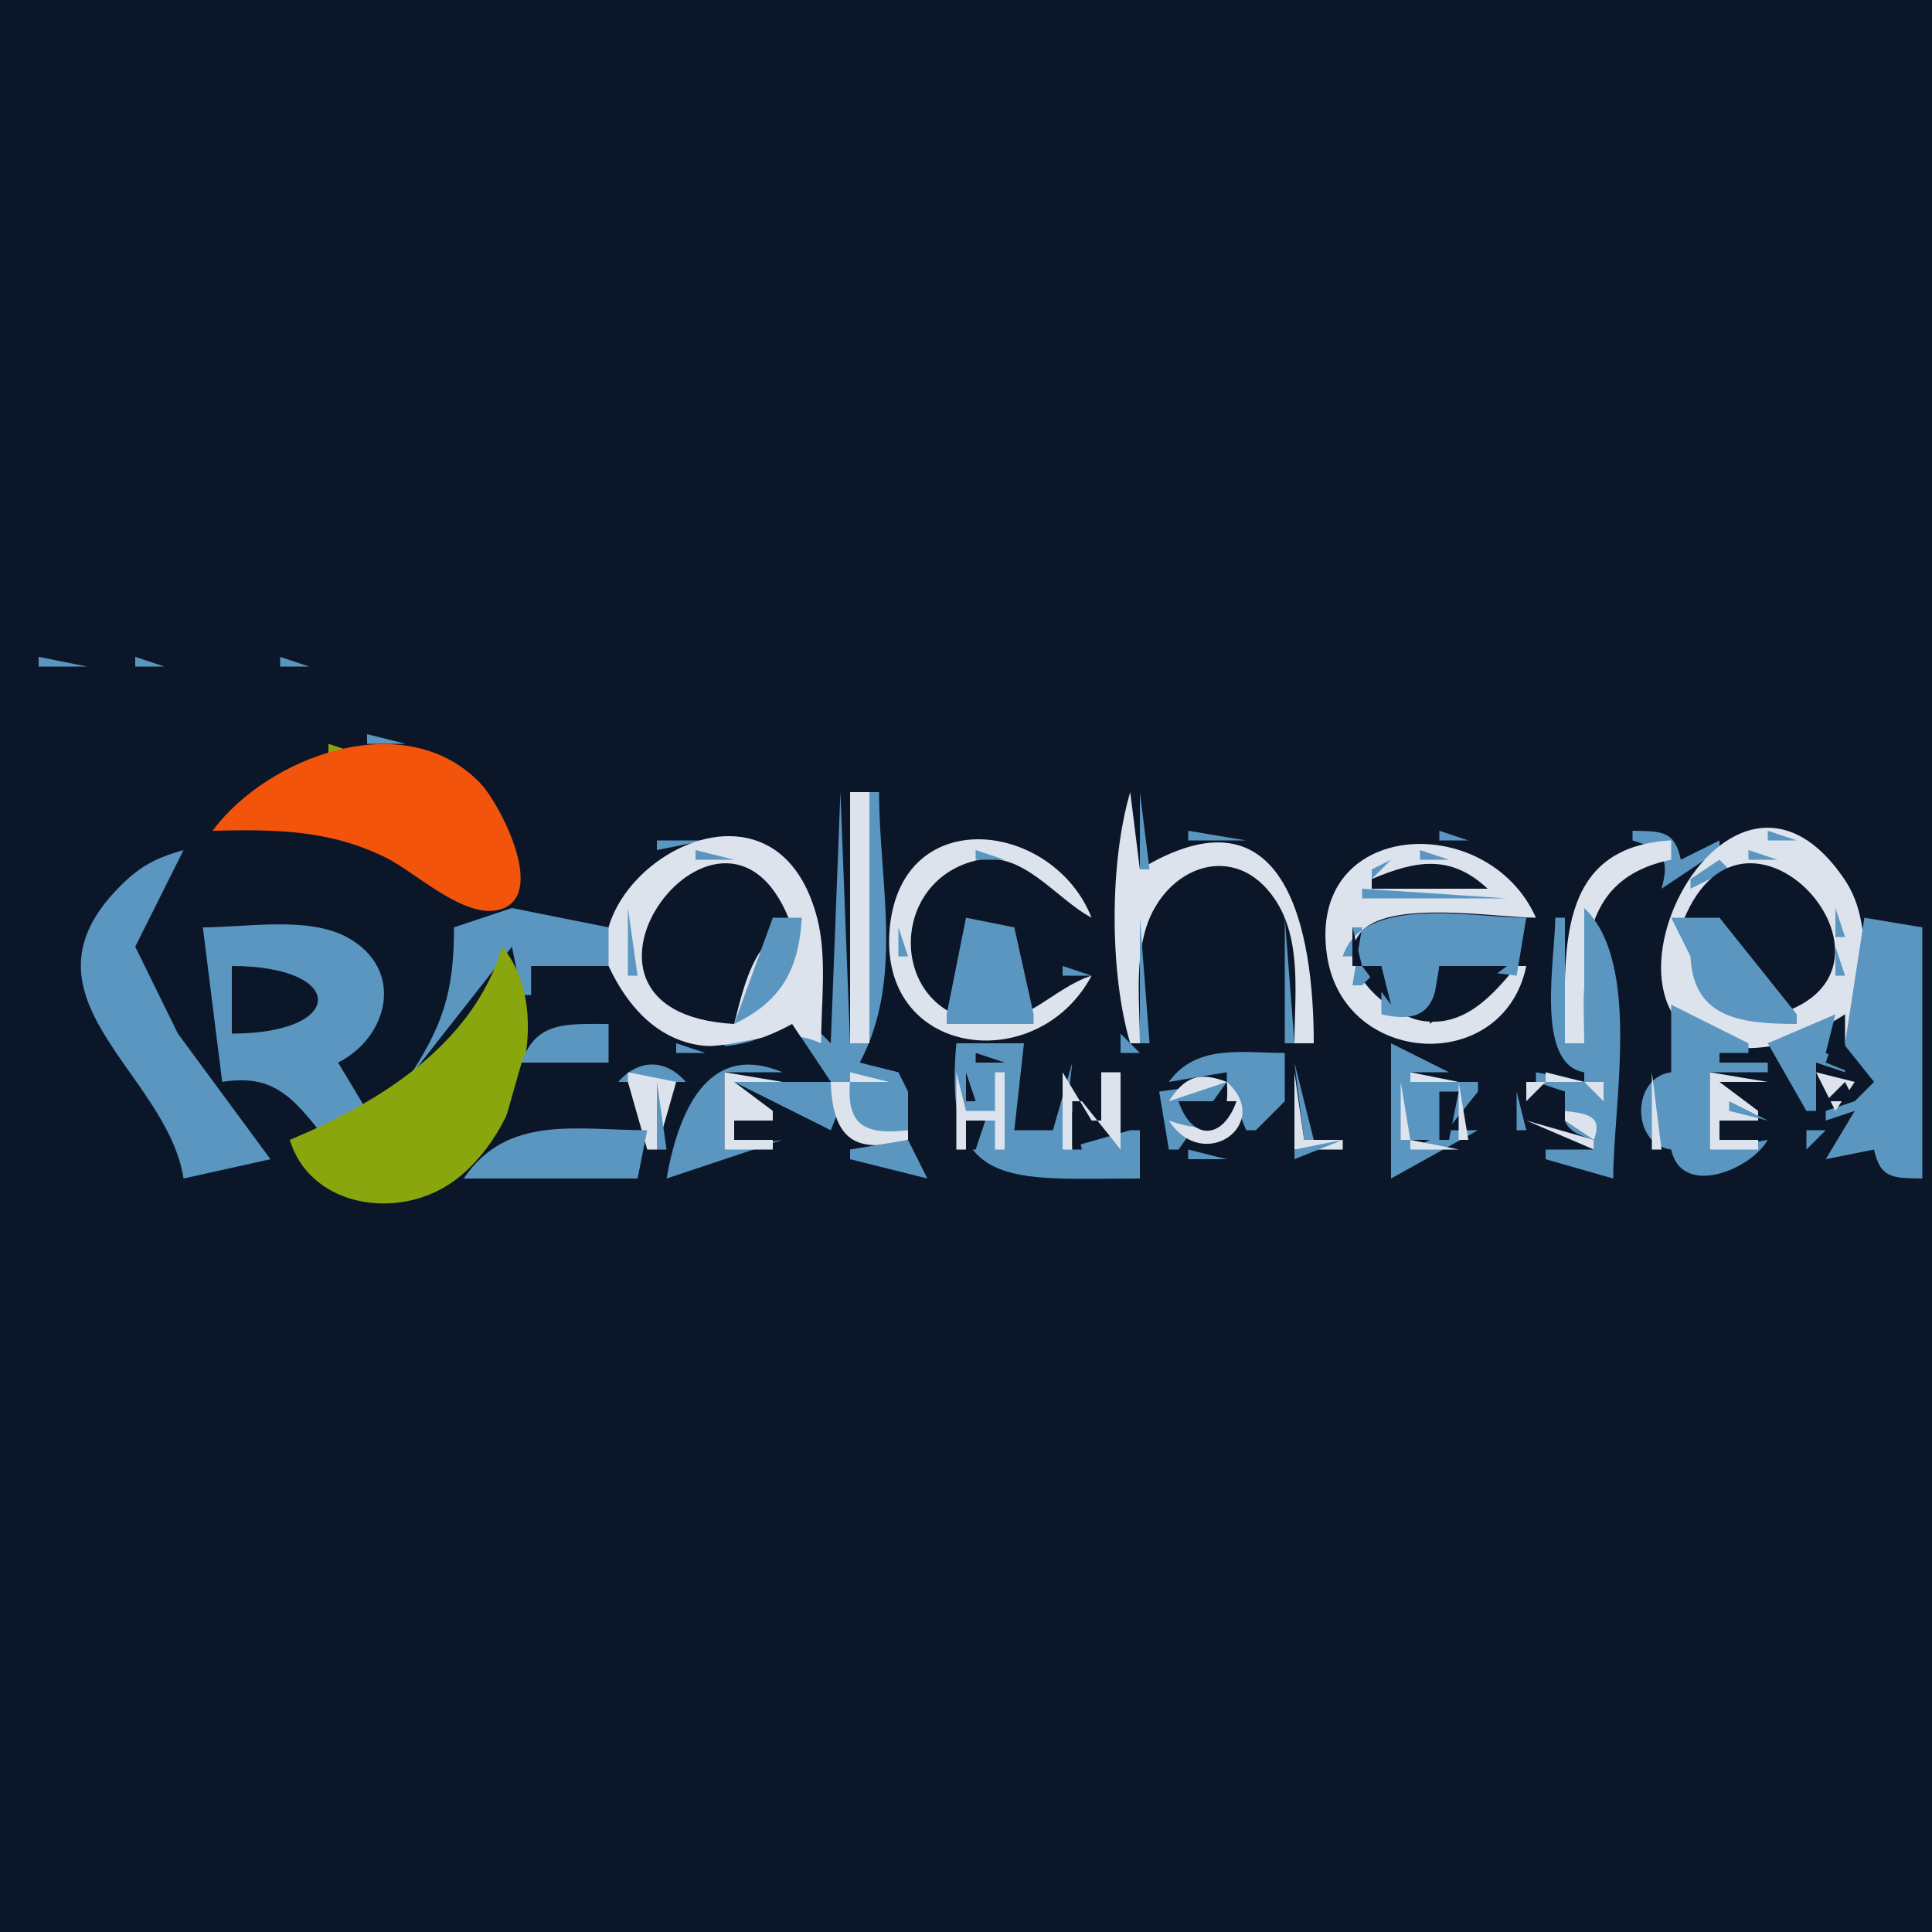
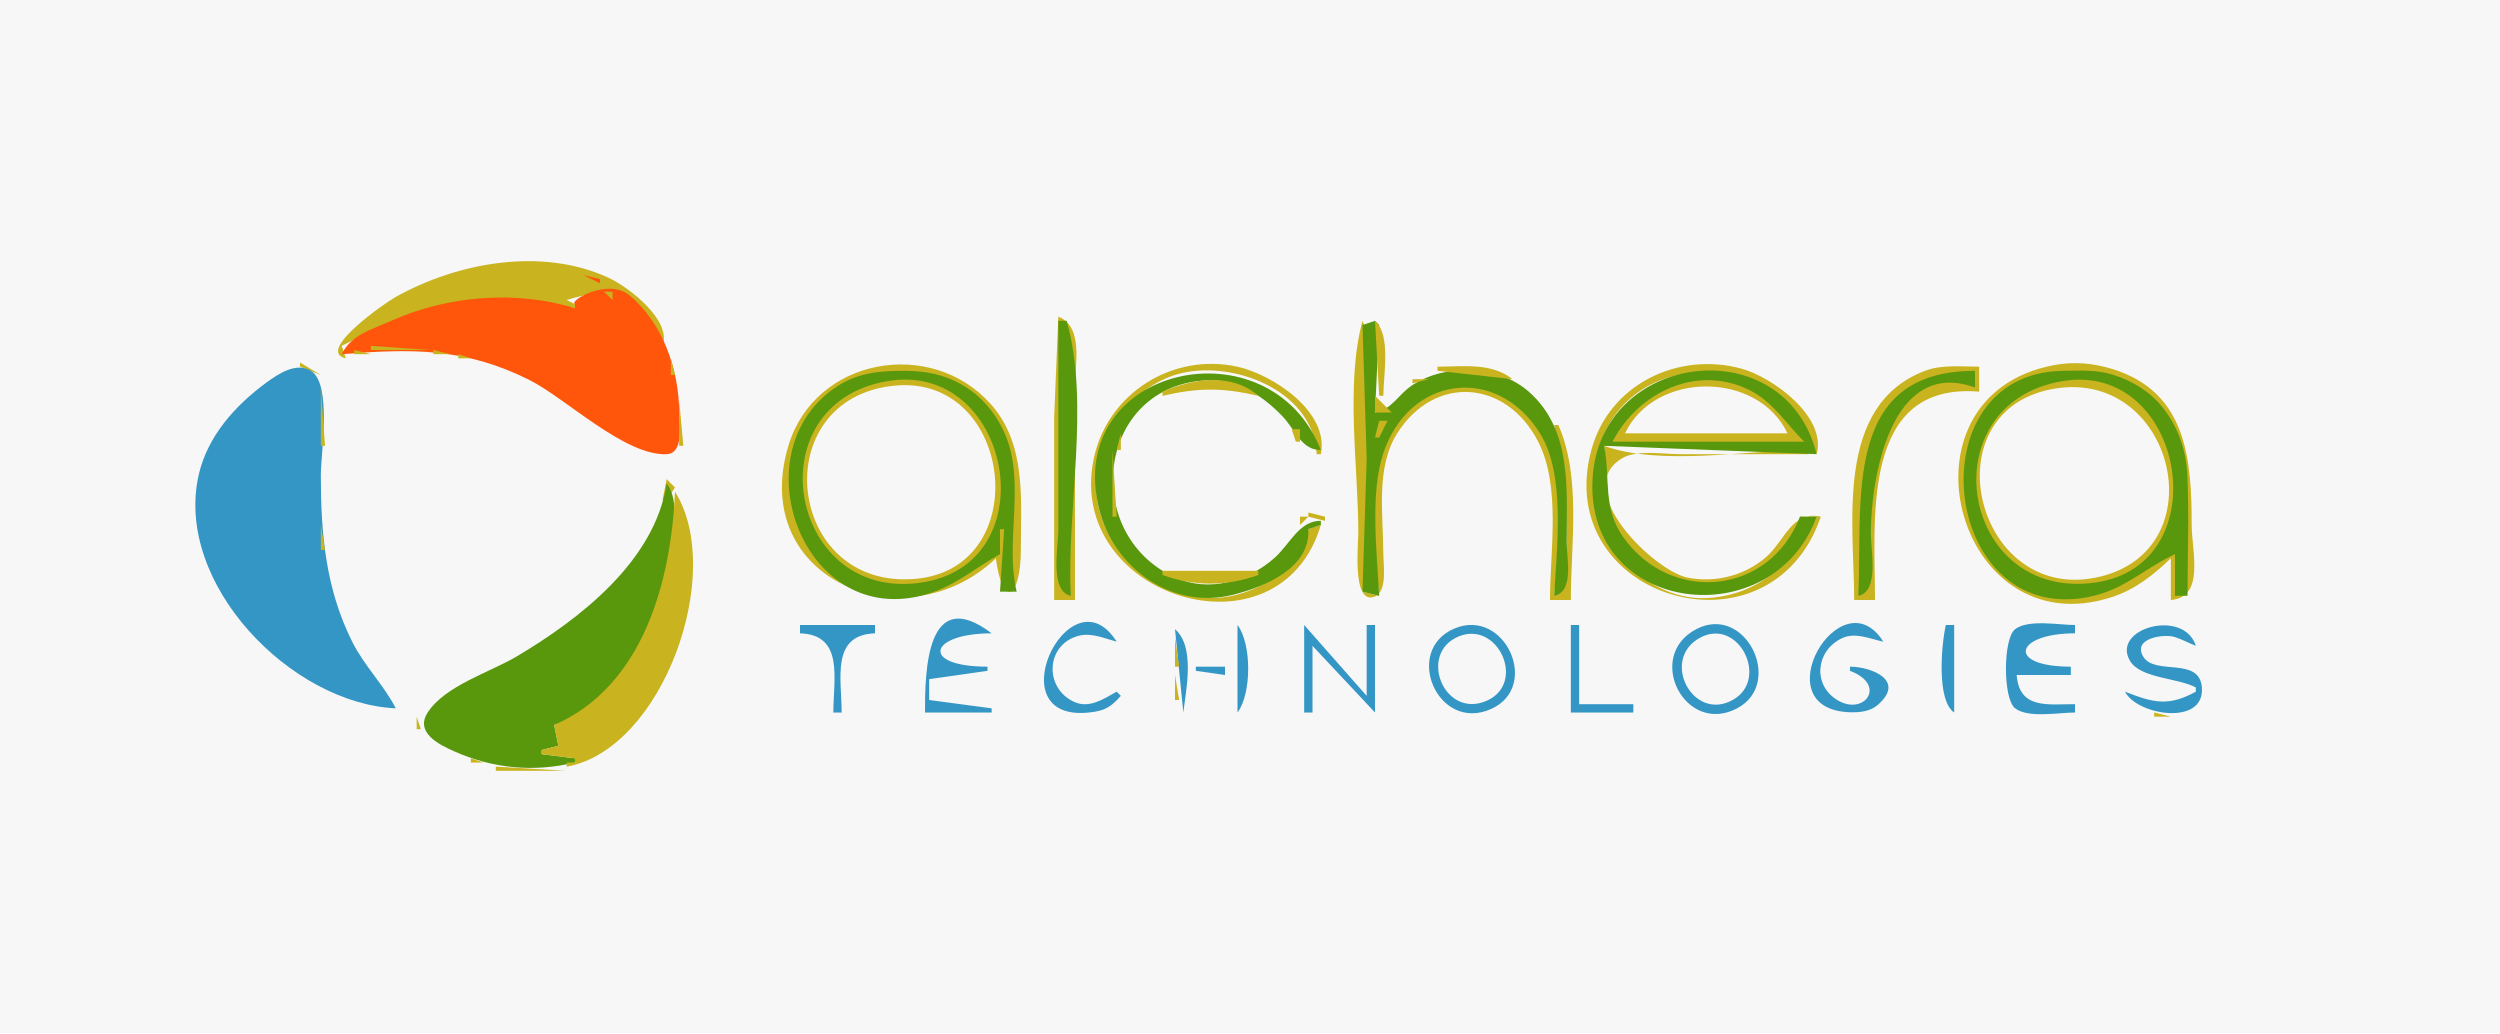
- <svg xmlns="http://www.w3.org/2000/svg" width="200" height="200">
-   <path style="fill:#0b1729; stroke:none;" d="M0 0L0 200L200 200L200 0L0 0z" />
-   <path style="fill:#5a96c0; stroke:none;" d="M4 68L4 69L9 69L4 68M14 68L14 69L17 69L14 68M29 68L29 69L32 69L29 68M38 76L38 77L42 77L38 76M33 77L34 78L33 77z" />
-   <path style="fill:#8aa60e; stroke:none;" d="M34 77L34 78L37 78L34 77z" />
-   <path style="fill:#f2540b; stroke:none;" d="M22 86C28.42 85.854 34.096 85.868 40 88.81C43.044 90.327 48.053 95.141 51.681 94.172C56.801 92.805 51.698 83.167 49.772 81.133C42.044 72.969 27.771 78.233 22 86z" />
-   <path style="fill:#5a96c0; stroke:none;" d="M44 77L45 78L44 77M30 78L31 79L30 78z" />
-   <path style="fill:#8aa60e; stroke:none;" d="M31 78L32 79L31 78z" />
-   <path style="fill:#5a96c0; stroke:none;" d="M28 79L29 80L28 79z" />
-   <path style="fill:#8aa60e; stroke:none;" d="M29 79L30 80L29 79z" />
-   <path style="fill:#5a96c0; stroke:none;" d="M48 79L49 80L48 79M26 80L27 81L26 80z" />
-   <path style="fill:#8aa60e; stroke:none;" d="M27 80L28 81L27 80z" />
-   <path style="fill:#5a96c0; stroke:none;" d="M49 80L50 81L49 80M25 81L26 82L25 81M50 81L51 82L50 81z" />
-   <path style="fill:#8aa60e; stroke:none;" d="M24 82L25 83L24 82z" />
-   <path style="fill:#5a96c0; stroke:none;" d="M51 82L52 83L51 82M87 82L86 108L83 105L75 108L75 109L82 106L86 112L76 112L86 117L88 112C87.061 116.933 89.467 117.955 94 117L94 113L93 111L89 110C93.611 101.404 91 91.323 91 82L90 82L90 108L88 108L87 82z" />
-   <path style="fill:#dce3ed; stroke:none;" d="M88 82L88 108L90 108L90 82L88 82z" />
-   <path style="fill:#5a96c0; stroke:none;" d="M116 82L117 83L116 82z" />
-   <path style="fill:#dce3ed; stroke:none;" d="M117 82C114.848 89.281 114.848 100.719 117 108L118 108C118 104.128 117.464 99.741 118.653 96.004C120.663 89.682 127.86 86.946 131.991 93.109C134.828 97.341 134 103.166 134 108L136 108C136 96.306 133.149 80.795 118 90L117 82z" />
-   <path style="fill:#5a96c0; stroke:none;" d="M118 82L118 90L119 90L118 82z" />
-   <path style="fill:#8aa60e; stroke:none;" d="M23 83L24 84L23 83M22 84L23 85L22 84z" />
-   <path style="fill:#5a96c0; stroke:none;" d="M52 84L53 85L52 84M21 85L22 86L21 85M68 87L68 88L73 87L68 87z" />
-   <path style="fill:#dce3ed; stroke:none;" d="M85 108C85 103.835 85.644 99.057 84.583 95C79.248 74.604 50.906 96.226 68.083 106.889C74.16 110.661 79.215 105.348 85 108z" />
-   <path style="fill:#5a96c0; stroke:none;" d="M75.667 86.333L76.333 86.667L75.667 86.333M99.667 86.333L100.333 86.667L99.667 86.333z" />
-   <path style="fill:#dce3ed; stroke:none;" d="M113 101C109.173 102.214 106.302 106.091 102 105.793C92.118 105.11 91.677 91.369 101.001 89.083C105.849 87.893 109.204 92.989 113 95C109.034 84.985 93.382 83.046 92.113 96C90.793 109.465 107.371 111.588 113 101z" />
-   <path style="fill:#5a96c0; stroke:none;" d="M104.667 86.333L105.333 86.667L104.667 86.333M123 86L123 87L129 87L123 86M145.667 86.333L146.333 86.667L145.667 86.333z" />
-   <path style="fill:#dce3ed; stroke:none;" d="M158 100L157 100C154.499 103.103 151.466 106.484 147.001 105.638C143.877 105.046 137.998 100.182 140.792 96.603C143.577 93.037 154.892 95 159 95C154.014 83.79 135.182 84.757 137.384 99C139.156 110.454 155.663 111.31 158 100z" />
-   <path style="fill:#5a96c0; stroke:none;" d="M149 86L149 87L152 87L149 86M169 86L169 87C172.087 87.931 172.903 88.831 172 92L178 88L178 87L174 89C173.346 85.946 171.993 86.064 169 86M179.667 86.333L180.333 86.667L179.667 86.333z" />
-   <path style="fill:#dce3ed; stroke:none;" d="M191 105L191 108L193 108C193 104.365 193.257 100.619 192.895 97C192.686 94.909 192.174 92.877 190.991 91.109C177.743 71.302 159.553 112.452 183.998 108.199C186.616 107.744 188.785 106.364 191 105z" />
-   <path style="fill:#5a96c0; stroke:none;" d="M183 86L183 87L186 87L183 86M78.667 87.333L79.333 87.667L78.667 87.333M97 87L98 88L97 87M107 87L108 88L107 87M121 87L122 88L121 87M130 87L131 88L130 87M142.667 87.333L143.333 87.667L142.667 87.333M152.667 87.333L153.333 87.667L152.667 87.333M167 87L168 88L167 87z" />
-   <path style="fill:#dce3ed; stroke:none;" d="M162 108L164 108C164 99.768 163.023 91.019 173 89L173 87C160.904 87.663 162 98.681 162 108z" />
-   <path style="fill:#5a96c0; stroke:none;" d="M187 87L188 88L187 87M19 122L28 120L18.417 107L14 98L19 88C16.615 88.669 14.918 89.406 13.05 91.148C0.375 102.964 17.266 110.76 19 122M53 88L54 89L53 88M72 88L72 89L76 89L72 88M80 88L81 89L80 88M95 88L96 89L95 88M101 88L101 89L104 89L101 88M109 88L110 89L109 88M120 88L121 89L120 88M131 88L132 89L131 88M141 88L142 89L141 88M147 88L147 89L150 89L147 88M165 88L166 89L165 88M181 88L181 89L184 89L181 88M70 89L71 90L70 89z" />
-   <path style="fill:#0b1729; stroke:none;" d="M76 106C76.944 102.359 78.015 97.017 82 96C75.369 76.966 54.327 104.813 76 106z" />
-   <path style="fill:#5a96c0; stroke:none;" d="M77 89L78 90L77 89M81 89L82 90L81 89M94 89L95 90L94 89M98.667 89.333L99.333 89.667L98.667 89.333M105.667 89.333L106.333 89.667L105.667 89.333M110 89L111 90L110 89M123 89L124 90L123 89M128 89L129 90L128 89M140 89L141 90L140 89M144 89L142 90L142 91L144 89z" />
-   <path style="fill:#0b1729; stroke:none;" d="M142 91L142 92L154 92C150.173 88.415 146.582 89.061 142 91z" />
-   <path style="fill:#5a96c0; stroke:none;" d="M151 89L152 90L151 89M156 89L157 90L156 89M164 89L165 90L164 89M169 89L170 90L169 89M178 89L175 91L175 92L179 90L178 89z" />
-   <path style="fill:#0b1729; stroke:none;" d="M174 96L178 95L184 105C199.679 100.348 180.198 78.615 174 96z" />
-   <path style="fill:#5a96c0; stroke:none;" d="M185 89L186 90L185 89M190 89L191 90L190 89M65 90L66 91L65 90M68 90L69 91L68 90M79 90L80 91L79 90M82 90L83 91L82 90M93 90L94 91L93 90M97 90L98 91L97 90M107 90L108 91L107 90M111 90L112 91L111 90M121 90L122 91L121 90M130 90L131 91L130 90M133 90L134 91L133 90M139 90L140 91L139 90M153 90L154 91L153 90M163.333 90.667L163.667 91.333L163.333 90.667M167 90L168 91L167 90M187 90L188 91L187 90M64 91L65 92L64 91M67 91L68 92L67 91M80 91L81 92L80 91M83 91L84 92L83 91M120 91L121 92L120 91M131 91L132 92L131 91M134 91L135 92L134 91M138 91L139 92L138 91M141 92L141 93L156 93L141 92M157 91L158 92L157 91M166 91L167 92L166 91M188 91L189 92L188 91M191 91L192 92L191 91M66.333 92.667L66.667 93.333L66.333 92.667M92 92L93 93L92 92M95 92L96 93L95 92M109 92L110 93L109 92M112.333 92.667L112.667 93.333L112.333 92.667M158.333 92.667L158.667 93.333L158.333 92.667M162.333 92.667L162.667 93.333L162.333 92.667M165 92L166 93L165 92M189.333 92.667L189.667 93.333L189.333 92.667M192.333 92.667L192.667 93.333L192.333 92.667M63 93L64 94L63 93M81 93L82 94L81 93M84.333 93.667L84.667 94.333L84.333 93.667M94.333 93.667L94.667 94.333L94.333 93.667M119 93L120 94L119 93M132 93L133 94L132 93M135.333 93.667L135.667 94.333L135.333 93.667M137.333 93.667L137.667 94.333L137.333 93.667M171.333 93.667L171.667 94.333L171.333 93.667M174 93L175 94L174 93M53 94L47 96C46.999 102.826 45.811 106.328 42 112L53 98L54 103L55 103L55 100L63 100L63 96L53 94M65 94L65 101L66 101L65 94M110 94L111 95L110 94M164 94L164 108L162 108L162 95L161 95C161 99.211 158.856 110.179 164 111L164 112L159 111L159 112L162 113C161.478 116.092 161.919 117.14 165 118L165 119L160 119L160 120L167 122C167 114.318 169.93 99.641 164 94M190 94L190 97L191 97L190 94M80 95L76 106C80.891 103.663 82.708 100.332 83 95L80 95M100 95L98 105L98 106L107 106L107 105L105 96L100 95M118 95L118 108L119 108L118 95M133 95L133 108L134 108L133 95M139 99L140 99L140 96L141 96L140 102L141 102L143 100L143 105C147.415 106.005 148.663 104.319 149 100L157 101L158 95C152.367 95 141.14 92.553 139 99M173 95L175 99C175.282 105.544 180.487 105.981 186 106L186 105L178 95L173 95M193 95L191 108L191 109L194 112L192 114L189 115L189 116L192 115L189 120L194 119C194.654 122.054 196.007 121.936 199 122L199 96L193 95M21 96L23 112C27.908 111.201 30.042 113.246 33 117L38 115L35 110C40.214 107.37 41.987 100.339 35.941 97.028C31.924 94.828 25.446 96 21 96M93 96L93 99L94 99L93 96z" />
-   <path style="fill:#0b1729; stroke:none;" d="M140 96L140 100L141 100L140 96z" />
-   <path style="fill:#8aa60e; stroke:none;" d="M52 98C48.993 108.124 39.267 114.121 30 118C31.985 124.598 40.29 126.238 45.985 122.91C53.445 118.552 57.729 105.001 52 98z" />
-   <path style="fill:#0b1729; stroke:none;" d="M81.333 98.667L81.667 99.333L81.333 98.667z" />
-   <path style="fill:#5a96c0; stroke:none;" d="M190 98L190 101L191 101L190 98z" />
-   <path style="fill:#0b1729; stroke:none;" d="M174.333 99.667L174.667 100.333L174.333 99.667M24 100L24 107C35.882 106.991 35.883 100.009 24 100M55 100L55 106L63 106L63 110L54 110L52 117L67 117L64 110L71 110L69 119L70 119C73.96 108.818 76.838 111.391 86 112L82 106C74.005 110.398 67.043 108.645 63 100L55 100z" />
-   <path style="fill:#5a96c0; stroke:none;" d="M94.333 100.667L94.667 101.333L94.333 100.667M110 100L110 101L113 101L110 100M137.333 100.667L137.667 101.333L137.333 100.667z" />
-   <path style="fill:#0b1729; stroke:none;" d="M141 100L144 104L143 100L141 100M149 100L148 106L156 100L149 100z" />
-   <path style="fill:#5a96c0; stroke:none;" d="M158.333 100.667L158.667 101.333L158.333 100.667M171.333 100.667L171.667 101.333L171.333 100.667M63.333 101.667L63.667 102.333L63.333 101.667M66.333 101.667L66.667 102.333L66.333 101.667M189.333 101.667L189.667 102.333L189.333 101.667M92 102L93 103L92 102M95 102L96 103L95 102M109 102L110 103L109 102M112 102L113 103L112 102M155 102L156 103L155 102M64 103L65 104L64 103M67 103L68 104L67 103M96 103L97 104L96 103M108 103L109 104L108 103M138 103L139 104L138 103M154 103L155 104L154 103M157 103L158 104L157 103M172 103L173 104L172 103M188 103L189 104L188 103M65 104L66 105L65 104M68 104L69 105L68 104M97 104L98 105L97 104M107 104L108 105L107 104M139 104L140 105L139 104M153 104L154 105L153 104M173 104L173 111C168.857 111.521 168.857 118.479 173 119C174.071 123.996 181.201 121.143 183 118L177 119L177 111L183 111L183 110L178 110L178 109L181 109L181 108L173 104z" />
-   <path style="fill:#0b1729; stroke:none;" d="M178 104L179 105L178 104z" />
-   <path style="fill:#5a96c0; stroke:none;" d="M187 104L188 105L187 104M70 105L71 106L70 105M94 105L95 106L94 105M110 105L111 106L110 105M140 105L141 106L140 105M151 105L152 106L151 105M190 105L183 108L187 115L188 115L188 110L191 111L191 110L189 109L190 105M54 110L63 110L63 106C58.85 106.015 55.456 105.613 54 110M67 106L68 107L67 106M73 106L74 107L73 106M95 106L96 107L95 106M109 106L110 107L109 106M141 106L142 107L141 106M154 106L155 107L154 106M68 107L69 108L68 107M97 107L98 108L97 107M107 107L108 108L107 107M116 107L116 109L118 109L116 107M142.667 107.333L143.333 107.667L142.667 107.333M152.667 107.333L153.333 107.667L152.667 107.333z" />
-   <path style="fill:#0b1729; stroke:none;" d="M175 107L176 108L175 107M190 107L189 110L194 112L190 107z" />
-   <path style="fill:#5a96c0; stroke:none;" d="M70 108L70 109L73 109L70 108M99 108C97.603 123.378 104.505 122 118 122L118 117L117 117L110 119L111 110L109 117L105 117L106 108L99 108M134.667 108.333L135.333 108.667L134.667 108.333M144 108L144 122L153 117L150 117L146 119L146 118L149 118L153 113L153 112L146 112L146 111L150 111L144 108M149.667 108.333L150.333 108.667L149.667 108.333z" />
-   <path style="fill:#0b1729; stroke:none;" d="M101 109L101 110L104 110L101 109z" />
-   <path style="fill:#5a96c0; stroke:none;" d="M121 112L127 111L127 112L120 113L121 119L122 119L127 112L129 117L130 117L133 114L133 109C128.514 109 123.846 108.053 121 112M64 112L71 112C68.9 109.597 66.1 109.597 64 112M69 122L81 118L75 119L75 111L81 111C73.093 107.688 70.167 115.433 69 122z" />
-   <path style="fill:#0b1729; stroke:none;" d="M87 110L88 111L87 110z" />
-   <path style="fill:#5a96c0; stroke:none;" d="M114.667 110.333L115.333 110.667L114.667 110.333M134 110L135 118L136 118L134 110z" />
-   <path style="fill:#0b1729; stroke:none;" d="M188 110L189 111L188 110z" />
-   <path style="fill:#dce3ed; stroke:none;" d="M65 111L65 112L67 119L68 119L70 112L65 111M75 111L75 119L80 119L80 118L76 118L76 116L80 116L80 115L76 112L81 112L75 111M88 111L88 112L92 112L88 111M99 111L99 119L100 119L100 116L103 116L103 119L104 119L104 111L103 111L103 115L100 115L99 111z" />
-   <path style="fill:#0b1729; stroke:none;" d="M100 111L100 114L101 114L100 111z" />
-   <path style="fill:#dce3ed; stroke:none;" d="M110 111L110 119L111 119L111 114L112 114L116 119L116 111L114 111L114 116L113 116L110 111M121 114L127 112C124.12 110.902 122.65 111.445 121 114M134 111L134 119L139 119L139 118L135 118L134 111M146 111L146 112L151 112L146 111M160 111L160 112L164 112L160 111M171 111L171 119L172 119L171 111M177 111L177 119L182 119L182 118L178 118L178 116L182 116L182 115L178 112L183 112L177 111M188 111L190 115L192 112L188 111z" />
-   <path style="fill:#5a96c0; stroke:none;" d="M40 112L41 113L40 112M53.333 112.667L53.667 113.333L53.333 112.667M66 112L67 113L66 112M68 112L68 119L69 119L68 112z" />
-   <path style="fill:#dce3ed; stroke:none;" d="M86 112C86.187 117.707 88.359 119.606 94 118L94 117C89.666 117.484 87.599 116.624 88 112L86 112M92.667 112.333L93.333 112.667L92.667 112.333M127 112C127.414 116.759 125.213 117.486 121 116C124.635 121.602 131.843 116.253 127 112M145 112L145 118L146 118L145 112M151 112L151 118L152 118L151 112M158 112L158 114L160 112L158 112M164 112L166 114L166 112L164 112z" />
-   <path style="fill:#5a96c0; stroke:none;" d="M178.333 112.667L178.667 113.333L178.333 112.667M189 112L190 113L189 112z" />
-   <path style="fill:#0b1729; stroke:none;" d="M189 114L192 114L191 112L189 114z" />
-   <path style="fill:#dce3ed; stroke:none;" d="M192 112L193 113L192 112z" />
-   <path style="fill:#0b1729; stroke:none;" d="M77 113L78 114L77 113z" />
-   <path style="fill:#5a96c0; stroke:none;" d="M112 113L113 114L112 113z" />
-   <path style="fill:#0b1729; stroke:none;" d="M149 113L149 118L150 118L151 113L149 113z" />
-   <path style="fill:#5a96c0; stroke:none;" d="M157 113L157 117L158 117L157 113z" />
-   <path style="fill:#0b1729; stroke:none;" d="M159 113L162 118L162 113L159 113z" />
-   <path style="fill:#5a96c0; stroke:none;" d="M111 114L112 115L111 114z" />
-   <path style="fill:#0b1729; stroke:none;" d="M122 114C123.37 118.096 126.572 118.053 128 114L122 114z" />
-   <path style="fill:#5a96c0; stroke:none;" d="M151.333 114.667L151.667 115.333L151.333 114.667M179 114L179 115L183 116L179 114z" />
-   <path style="fill:#0b1729; stroke:none;" d="M192.667 114.333L193.333 114.667L192.667 114.333z" />
-   <path style="fill:#5a96c0; stroke:none;" d="M52 115L53 116L52 115z" />
-   <path style="fill:#0b1729; stroke:none;" d="M111 115L111 119L112 119L111 115z" />
-   <path style="fill:#5a96c0; stroke:none;" d="M113 115L114 116L113 115z" />
-   <path style="fill:#dce3ed; stroke:none;" d="M120 115L121 116L120 115z" />
-   <path style="fill:#5a96c0; stroke:none;" d="M153 115L154 116L153 115z" />
-   <path style="fill:#dce3ed; stroke:none;" d="M162 115L162 116L165 118C165.951 115.493 164.348 115.294 162 115M190.667 115.333L191.333 115.667L190.667 115.333z" />
-   <path style="fill:#5a96c0; stroke:none;" d="M76.333 116.667L76.667 117.333L76.333 116.667z" />
-   <path style="fill:#0b1729; stroke:none;" d="M87 116L88 117L87 116M100 116L100 119L101 119L102 116L100 116z" />
-   <path style="fill:#5a96c0; stroke:none;" d="M112 116L113 117L112 116z" />
-   <path style="fill:#0b1729; stroke:none;" d="M146 116L147 117L146 116z" />
-   <path style="fill:#dce3ed; stroke:none;" d="M158 116L165 119L165 118L158 116z" />
-   <path style="fill:#0b1729; stroke:none;" d="M164 116L165 117L164 116z" />
-   <path style="fill:#5a96c0; stroke:none;" d="M178.333 116.667L178.667 117.333L178.333 116.667z" />
-   <path style="fill:#dce3ed; stroke:none;" d="M192 116L191 119L192 116z" />
-   <path style="fill:#5a96c0; stroke:none;" d="M31 117L32 118L31 117M48 122L66 122L67 117C59.74 117 52.511 115.331 48 122M126 117L127 118L126 117M187 117L187 119L189 117L187 117M86 118L87 119L86 118M88 119L88 120L96 122L94 118L88 119M139 118L134 119L134 120L139 118z" />
-   <path style="fill:#dce3ed; stroke:none;" d="M146 118L146 119L151 119L146 118z" />
-   <path style="fill:#5a96c0; stroke:none;" d="M158 118L159 119L158 118z" />
-   <path style="fill:#dce3ed; stroke:none;" d="M188.667 118.333L189.333 118.667L188.667 118.333z" />
-   <path style="fill:#5a96c0; stroke:none;" d="M29.333 119.667L29.667 120.333L29.333 119.667M67 119L68 120L67 119M123 119L123 120L127 120L123 119M30 121L31 122L30 121M31 122L32 123L31 122M34 123L35 124L34 123M45 123L46 124L45 123M37 124L38 125L37 124M42 124L43 125L42 124z" />
+ <svg xmlns="http://www.w3.org/2000/svg" width="600" height="248">
+   <path style="fill:#f7f7f7; stroke:none;" d="M0 0L0 248L600 248L600 0L0 0z" />
+   <path style="fill:#c9b31e; stroke:none;" d="M83 86L82 83C100.329 73.64 117.686 69.356 138 74L138 73L136 72C147.627 68.264 153.776 71.104 159 83C161.334 76.924 150.903 68.897 146 66.639C130.046 59.29 109.876 62.951 95 71.25C92.183 72.821 75.648 84.383 83 86z" />
+   <path style="fill:#ff560b; stroke:none;" d="M136.667 65.333L137.333 65.667L136.667 65.333M140 66L144 68L144 67L140 66M138 73L138 74C124.072 69.585 107.351 70.944 94 76.952C89.33 79.054 84.407 80.213 82 85C98.587 83.691 111.415 83.374 127 91.167C135.773 95.553 149.992 109.469 160 109C164.211 108.803 163 101.77 163 99C163 88.854 159.054 77.4 151 70.833C145.857 66.64 136.326 72.272 138 73z" />
+   <path style="fill:#c9b31e; stroke:none;" d="M145 70L147 72L147 70L145 70M148 72L149 73L148 72M254 76L253 100L253 144L258 144L258 93C258 87.431 260.123 78.461 254 76z" />
+   <path style="fill:#59980d; stroke:none;" d="M254 77L254 127C254 131.385 251.851 141.897 257 143C255.932 122.272 261.679 96.994 256 77L254 77z" />
+   <path style="fill:#c9b31e; stroke:none;" d="M327 77C322.861 92.364 326 112.108 326 128C326 130.529 324.468 144.993 329.742 143.249C333.083 142.144 332 135.625 332 133C332.001 123.617 330.089 112.291 335.329 104.001C344.326 89.771 361.58 91.185 369.164 106C374.674 116.762 372 132.25 372 144L377 144C377 130.564 379.536 114.508 374 102L373 102C375.289 111.985 376 120.732 376 131C376 135.394 377.037 140.383 373 143C374.182 131.923 375.67 112.702 369.598 103.001C359.809 87.361 338.824 89.773 332.272 107C328.686 116.43 329.934 133.013 331 143L327 142C331.099 128.132 328 109.465 328 95C328 89.532 329.298 82.046 327 77z" />
+   <path style="fill:#59980d; stroke:none;" d="M327 78L328 110L327 142L331 143C330.48 132.91 328.793 118.624 331.916 109C338.036 90.137 359.218 87.361 369.598 104C375.816 113.968 373.617 131.634 373 143C377.853 141.96 376 134.088 376 130C376 117.492 377.349 103.274 367 94.083C359.613 87.523 347.143 87.152 339.028 92.389C335.558 94.628 334.197 98.22 330 99L331 78L330 77L327 78z" />
+   <path style="fill:#c9b31e; stroke:none;" d="M330 77L331 95L332 95C332 90.07 333.906 80.413 330 77M89 83L89 84L103 84L89 83M85 84L85 85L89 85L85 84M104 84L104 85L108 85L104 84M160 84L161 85L160 84M110 85L110 86L113 86L110 85M113.667 86.333L114.333 86.667L113.667 86.333M161 86L161 90L162 90L161 86M72 87L72 88L77 90L72 87M117.667 87.333L118.333 87.667L117.667 87.333M239 134C240.746 146.757 245 143.086 245 132C245 120.024 246.389 106.648 237.812 97.015C223.488 80.927 195.575 85.784 189.21 107C179.563 139.153 217.365 154.646 239 134M317 126L314 127C312.5 137.047 298.739 144.572 289 143.393C274.997 141.697 262.301 129.862 263.108 115C263.753 103.122 273.05 91.293 285 89.26C297.648 87.108 315.277 94.357 316 109L317 109C319.106 98.819 305.408 89.876 297 88.015C281.536 84.594 265.867 94.301 262.518 110C255.425 143.246 307.066 159.447 317 126M437 124C430.084 122.444 428.389 129.718 423.907 133.66C418.816 138.137 411.637 139.972 405 138.62C396.973 136.986 376.896 117.571 389.228 110.028C392.774 107.859 399.01 109 403 109L434 109L434 108C419.623 108 398.475 111.92 385 107C386.086 117.172 384.683 126.054 393.043 133.815C404.895 144.817 427.93 141.118 432 124L436 124C430.523 134.288 423.211 142.183 411 143.446C395.119 145.089 381.03 129.272 382.465 114C385.399 82.763 426.002 81.492 436 109C438.463 100.018 425.404 90.525 418 88.49C402.766 84.302 386.205 92.209 381.927 108C372.258 143.695 424.884 159.456 437 124M521 134L521 144C529.275 143.34 526 132.271 526 126C526 110.307 524.842 94.081 507 88.573C502.405 87.155 497.731 86.734 493 87.619C453.431 95.02 469.394 155.706 507 143.25C512.554 141.41 516.826 137.983 521 134z" />
+   <path style="fill:#3496c5; stroke:none;" d="M95 170C92.051 164.309 87.426 159.809 84.522 154C78.133 141.225 77 128.014 77 114C77 108.669 79.701 92.266 74.682 89.032C71.201 86.789 66.784 89.732 64 91.765C56.459 97.272 49.781 104.714 47.68 114C41.776 140.089 69.869 168.904 95 170z" />
+   <path style="fill:#c9b31e; stroke:none;" d="M119.667 88.333L120.333 88.667L119.667 88.333M345 88L345 89L363 91C357.912 86.954 351.17 88 345 88M445 144L450 144C450 124.897 446.439 91.62 475 94L475 88C470.749 88 466.047 87.456 462 88.995C440.204 97.284 445 125.704 445 144M122 89L123 90L122 89z" />
+   <path style="fill:#59980d; stroke:none;" d="M240 133L240 127L241 127L240 142L244 142C241.236 130.391 245.763 117.288 241.892 106C239.984 100.436 236.128 95.332 230.999 92.403C226.46 89.811 222.15 89.008 217 89C211.227 88.991 206.013 89.431 201.015 92.66C177.384 107.924 192.217 150.039 221 142.995C228.856 141.073 233.22 136.757 240 133M314 127L317 126L317 125C311.867 124.903 309.561 130.604 305.96 133.829C299.613 139.513 290.145 142.298 282 138.583C259.035 128.106 263.341 92.174 290 91.264C297.056 91.023 303.133 95.04 307.812 99.925C310.819 103.065 312.346 108.081 317 108C304.775 76.985 255.39 87.676 263.75 122C267.23 136.288 281.235 146.489 296 142.73C303.559 140.806 314.539 136.325 314 127z" />
+   <path style="fill:#c9b31e; stroke:none;" d="M343.667 89.333L344.333 89.667L343.667 89.333z" />
+   <path style="fill:#59980d; stroke:none;" d="M436 124L432 124C424.691 142.867 401.101 145.041 389.638 128.999C384.543 121.868 386.532 114.85 385 107L436 109C428.421 78.685 383.8 84.313 382.209 115C380.524 147.508 425.46 152.788 436 124M446 143C451.061 141.915 449 132.288 449 128C449 115.033 453.69 85.658 474 93L474 89C441.983 89.004 447.085 120.131 446 143M522 133L522 143L525 143C525 133.361 525.398 123.628 524.961 114C524.696 108.18 522.813 102.668 519.236 98.04C516.14 94.035 511.808 91.397 507 89.905C503.15 88.711 498.988 88.938 495 89.005C459.402 89.602 465.846 149.981 501 143.331C509.779 141.67 514.367 136.549 522 133z" />
+   <path style="fill:#c9b31e; stroke:none;" d="M124.667 90.333L125.333 90.667L124.667 90.333M339 91L339 92L343 91L339 91M127 91L128 92L127 91M162.333 91.667L162.667 92.333L162.333 91.667M213 91.468C180.476 96.985 189.499 145.487 222 139.671C251.682 134.359 242.465 86.47 213 91.468M279 94L279 95C287.714 93.007 293.286 93.007 302 95C295.537 89.355 286.292 90.863 279 94M363.667 91.333L364.333 91.667L363.667 91.333M387 106L433 106C428.714 101.76 425.559 96.494 420 93.688C407.336 87.294 393.195 94.121 387 106M495 91.468C462.676 96.912 470.444 144.538 503 139.79C532.787 135.446 524.285 86.537 495 91.468M129 92L130 93L129 92z" />
+   <path style="fill:#f7f7f7; stroke:none;" d="M215 92.528C183.459 95.285 188.49 141.989 220 138.895C248.394 136.107 243.155 90.068 215 92.528z" />
+   <path style="fill:#c9b31e; stroke:none;" d="M338 92L339 93L338 92M365 92L366 93L365 92z" />
+   <path style="fill:#f7f7f7; stroke:none;" d="M390 104L429 104C421.849 88.992 397.134 89.019 390 104z" />
+   <path style="fill:#c9b31e; stroke:none;" d="M77 93L77 107L78 107L77 93M336.667 93.333L337.333 93.667L336.667 93.333M366 93L367 94L366 93z" />
+   <path style="fill:#f7f7f7; stroke:none;" d="M492 93.479C463.227 99.42 474.24 144.477 503 138.62C532.816 132.549 521.708 87.345 492 93.479z" />
+   <path style="fill:#c9b31e; stroke:none;" d="M132.667 94.333L133.333 94.667L132.667 94.333M335 94L334 97L335 94M367 94L368 95L367 94M134 95L135 96L134 95M276 97L279 95L276 97M302 95L306 98L302 95M330 95L330 99L334 99L330 95M368 95L369 96L368 95M58 96L59 97L58 96M136 96L137 97L136 96M163 96L163 107L164 107L163 96M369 96L370 97L369 96M57 97L58 98L57 97M138 97L139 98L138 97M275 97L276 98L275 97M370 97L371 98L370 97M56 98L57 99L56 98M139 98L140 99L139 98M235 98L236 99L235 98M274 98L275 99L274 98M306 98L307 99L306 98M371.333 98.667L371.667 99.333L371.333 98.667M55 99L56 100L55 99M141 99L142 100L141 99M273 99L274 100L273 99M307 99L308 100L307 99M143 100L144 101L143 100M272 100L273 101L272 100M308 100L309 101L308 100M372 100L373 101L372 100M144 101L145 102L144 101M271 101L270 104L271 101M309.333 101.667L309.667 102.333L309.333 101.667M331 101L330 105L331 105L333 101L331 101M146 102L147 103L146 102M147 103L148 104L147 103M310 103L311 106L312 106L312 103L310 103M149 104L150 105L149 104M269 104L268 108L269 108L269 104M150.667 105.333L151.333 105.667L150.667 105.333M152 106L153 107L152 106M312.333 106.667L312.667 107.333L312.333 106.667M154.667 107.333L155.333 107.667L154.667 107.333M162 107L163 108L162 107M49 108L50 109L49 108M156.667 108.333L157.333 108.667L156.667 108.333M267 108L267 124L268 124L267 108M313 108L314 109L313 108M159.667 109.333L160.333 109.667L159.667 109.333M48 110L49 111L48 110M47 114L48 115L47 114M160 115L159 120L160 120L162 117L160 115z" />
+   <path style="fill:#59980d; stroke:none;" d="M160 116C157.208 134.624 139.105 148.591 124 157.548C117.599 161.344 106.76 164.58 102.623 171.029C99.562 175.8 105.292 178.677 109 180.32C118.38 184.475 128.06 185.394 138 183L138 182L130 181L130 180L134 179L133 174C149.7 169.051 158.398 148.935 160.7 133C161.448 127.821 163.284 120.341 160 116z" />
+   <path style="fill:#c9b31e; stroke:none;" d="M162 118C161.083 139.348 154.455 164.622 133 174L134 179L130 180L130 181L138 182L138 183L136 183L136 184C159.049 179.889 174.218 137.446 162 118M158.333 121.667L158.667 122.333L158.333 121.667M157.333 123.667L157.667 124.333L157.333 123.667M314 123L314 124L318 125L318 124L314 123M268.333 124.667L268.667 125.333L268.333 124.667M312 124L312 126L314 124L312 124M77 126L77 132L78 132L77 126M156 126L157 127L156 126M269.333 126.667L269.667 127.333L269.333 126.667M311 126L310 129L311 126M522 126L523 127L522 126M155 128L156 129L155 128M270 128L272 131L270 128M521 128L520 131L521 128M154 129L155 130L154 129M309.333 129.667L309.667 130.333L309.333 129.667M153 131L154 132L153 131M272 131L273 132L272 131M308 131L309 132L308 131M152 132L153 133L152 132M273 132L274 133L273 132M307 132L308 133L307 132M310 132L311 133L310 132M274 133L275 134L274 133M306 133L307 134L306 133M78.333 134.667L78.667 135.333L78.333 134.667M151 134L152 135L151 134M275 134L276 135L275 134M305 134L306 135L305 134M308 134L309 135L308 134M150 135L151 136L150 135M276.667 135.333L277.333 135.667L276.667 135.333M303.667 135.333L304.333 135.667L303.667 135.333M149 136L150 137L149 136M278 136L279 137L278 136M302 136L303 137L302 136M279 137L279 138C286.538 140.747 294.462 140.747 302 138L302 137L279 137M147 139L148 140L147 139M79.333 140.667L79.667 141.333L79.333 140.667M146 140L147 141L146 140M145 141L146 142L145 141M144 142L145 143L144 142M143 143L144 144L143 143M142 144L143 145L142 144M141 145L142 146L141 145M140 146L141 147L140 146M81 147L82 148L81 147M137 148L138 149L137 148M82 149L83 150L82 149M136 149L137 150L136 149z" />
+   <path style="fill:#3496c5; stroke:none;" d="M192 150L192 152C202.651 152.347 200 162.965 200 171L202 171C202 162.965 199.349 152.347 210 152L210 150L192 150M222 171L238 171L238 170L223 168L223 163L237 161L237 160C220.737 160 222.891 152 238 152C222.225 140.049 222 161.423 222 171M269 167L268 166C264.933 167.709 261.463 170.097 257.849 168.476C250.481 165.172 250.948 154.556 259.004 152.557C262 151.814 265.139 153.243 268 154C256.654 136.021 237.904 175.134 262.995 170.772C265.771 170.29 267.218 169.019 269 167M297 150L297 171C300.418 166.488 300.418 154.512 297 150M313 150L313 171L315 171L315 155L330 171L330 150L328 150L328 167L313 150M349.04 150.858C336.658 156.117 345.035 175.914 357.895 170.142C369.817 164.791 361.153 145.714 349.04 150.858M377 150L377 171L392 171L392 169L379 169L379 150L377 150M407.043 151.028C394.685 157.58 404.457 176.638 416.956 169.972C428.289 163.928 418.853 144.767 407.043 151.028M444 160L444 161C453.044 164.405 447.382 171.941 440.965 168.022C434.939 164.343 435.808 156.192 442.019 153.198C445.267 151.631 448.737 153.332 452 154C441.853 137.92 422.727 170.275 444 170.941C446.242 171.011 448.786 170.773 450.566 169.258C457.566 163.3 449.097 160.018 444 160M467 150C465.902 154.829 464.77 168.159 469 171L469 150L467 150M498 171L498 169C491.403 169 484.63 170.253 484 162L497 162L497 160C481.396 160 483.527 152 498 152L498 150C494.231 150 486.708 148.569 483.603 151.028C480.699 153.328 480.699 167.672 483.603 169.972C486.708 172.431 494.231 171 498 171M527 165L527 166C520.365 169.65 516.755 168.641 510 166C512.871 171.693 529.155 174.311 528.454 165.029C527.88 157.434 517.139 162.286 514.35 157.542C511.76 153.137 519.392 152.055 521.975 152.894C523.675 153.447 525.333 154.348 527 155C524.121 145.885 506.582 150.825 511.198 158.606C513.727 162.867 522.739 162.656 527 165z" />
+   <path style="fill:#c9b31e; stroke:none;" d="M133 151L134 152L133 151z" />
+   <path style="fill:#3496c5; stroke:none;" d="M282 151L284 171C284.689 165.305 286.86 155.241 282 151z" />
+   <path style="fill:#c9b31e; stroke:none;" d="M83 152L84 153L83 152M132 152L133 153L132 152z" />
+   <path style="fill:#f7f7f7; stroke:none;" d="M350.094 152.743C340.197 156.811 346.599 172.749 356.895 168.142C366.333 163.919 359.549 148.857 350.094 152.743M408.055 153.029C398.38 158.192 406.237 173.385 415.891 167.972C424.715 163.025 417.262 148.115 408.055 153.029z" />
+   <path style="fill:#c9b31e; stroke:none;" d="M130 153L131 154L130 153M282 153L282 160L283 160L282 153M223 154L224 155L223 154M527 154L528 155L527 154M127 155L128 156L127 155M85 156L86 157L85 156M125 156L126 157L125 156M124 157L125 158L124 157M223 157L224 158L223 157M250 157L251 158L250 157M122 158L123 159L122 158M361 158L362 159L361 158M403 158L404 159L403 158M434 158L435 159L434 158M120 159L121 160L120 159M515 159L516 160L515 159M118 160L119 161L118 160M286 160L288 162L286 160z" />
+   <path style="fill:#3496c5; stroke:none;" d="M287 160L287 161L294 162L294 160L287 160z" />
+   <path style="fill:#c9b31e; stroke:none;" d="M294 160L295 161L294 160M88 161L89 162L88 161M116 161L117 162L116 161M115 162L116 163L115 162M282 162L282 168L283 168L282 162M484 162L485 163L484 162M112.667 163.333L113.333 163.667L112.667 163.333M223 163L224 164L223 163M250 163L251 164L250 163M361 163L362 164L361 163M111 164L112 165L111 164M109 165L110 166L109 165M437 165L438 166L437 165M107 166L108 167L107 166M105 167L106 168L105 167M94 168L95 169L94 168M104 168L105 169L104 168M440 168L441 169L440 168M103 169L104 170L103 169M94 170L95 171L94 170M102 170L103 171L102 170M101 171L102 172L101 171M517 171L517 172L521 172L517 171M100 172L100 175L101 175L100 172M101.667 176.333L102.333 176.667L101.667 176.333M103 177L104 178L103 177M104.667 178.333L105.333 178.667L104.667 178.333M106 179L107 180L106 179M108.667 180.333L109.333 180.667L108.667 180.333z" />
+   <path style="fill:#59980d; stroke:none;" d="M140.667 180.333L141.333 180.667L140.667 180.333z" />
+   <path style="fill:#c9b31e; stroke:none;" d="M110.667 181.333L111.333 181.667L110.667 181.333M113 182L113 183L116 183L113 182M116.667 183.333L117.333 183.667L116.667 183.333M119 184L119 185L136 185L119 184z" />
</svg>
